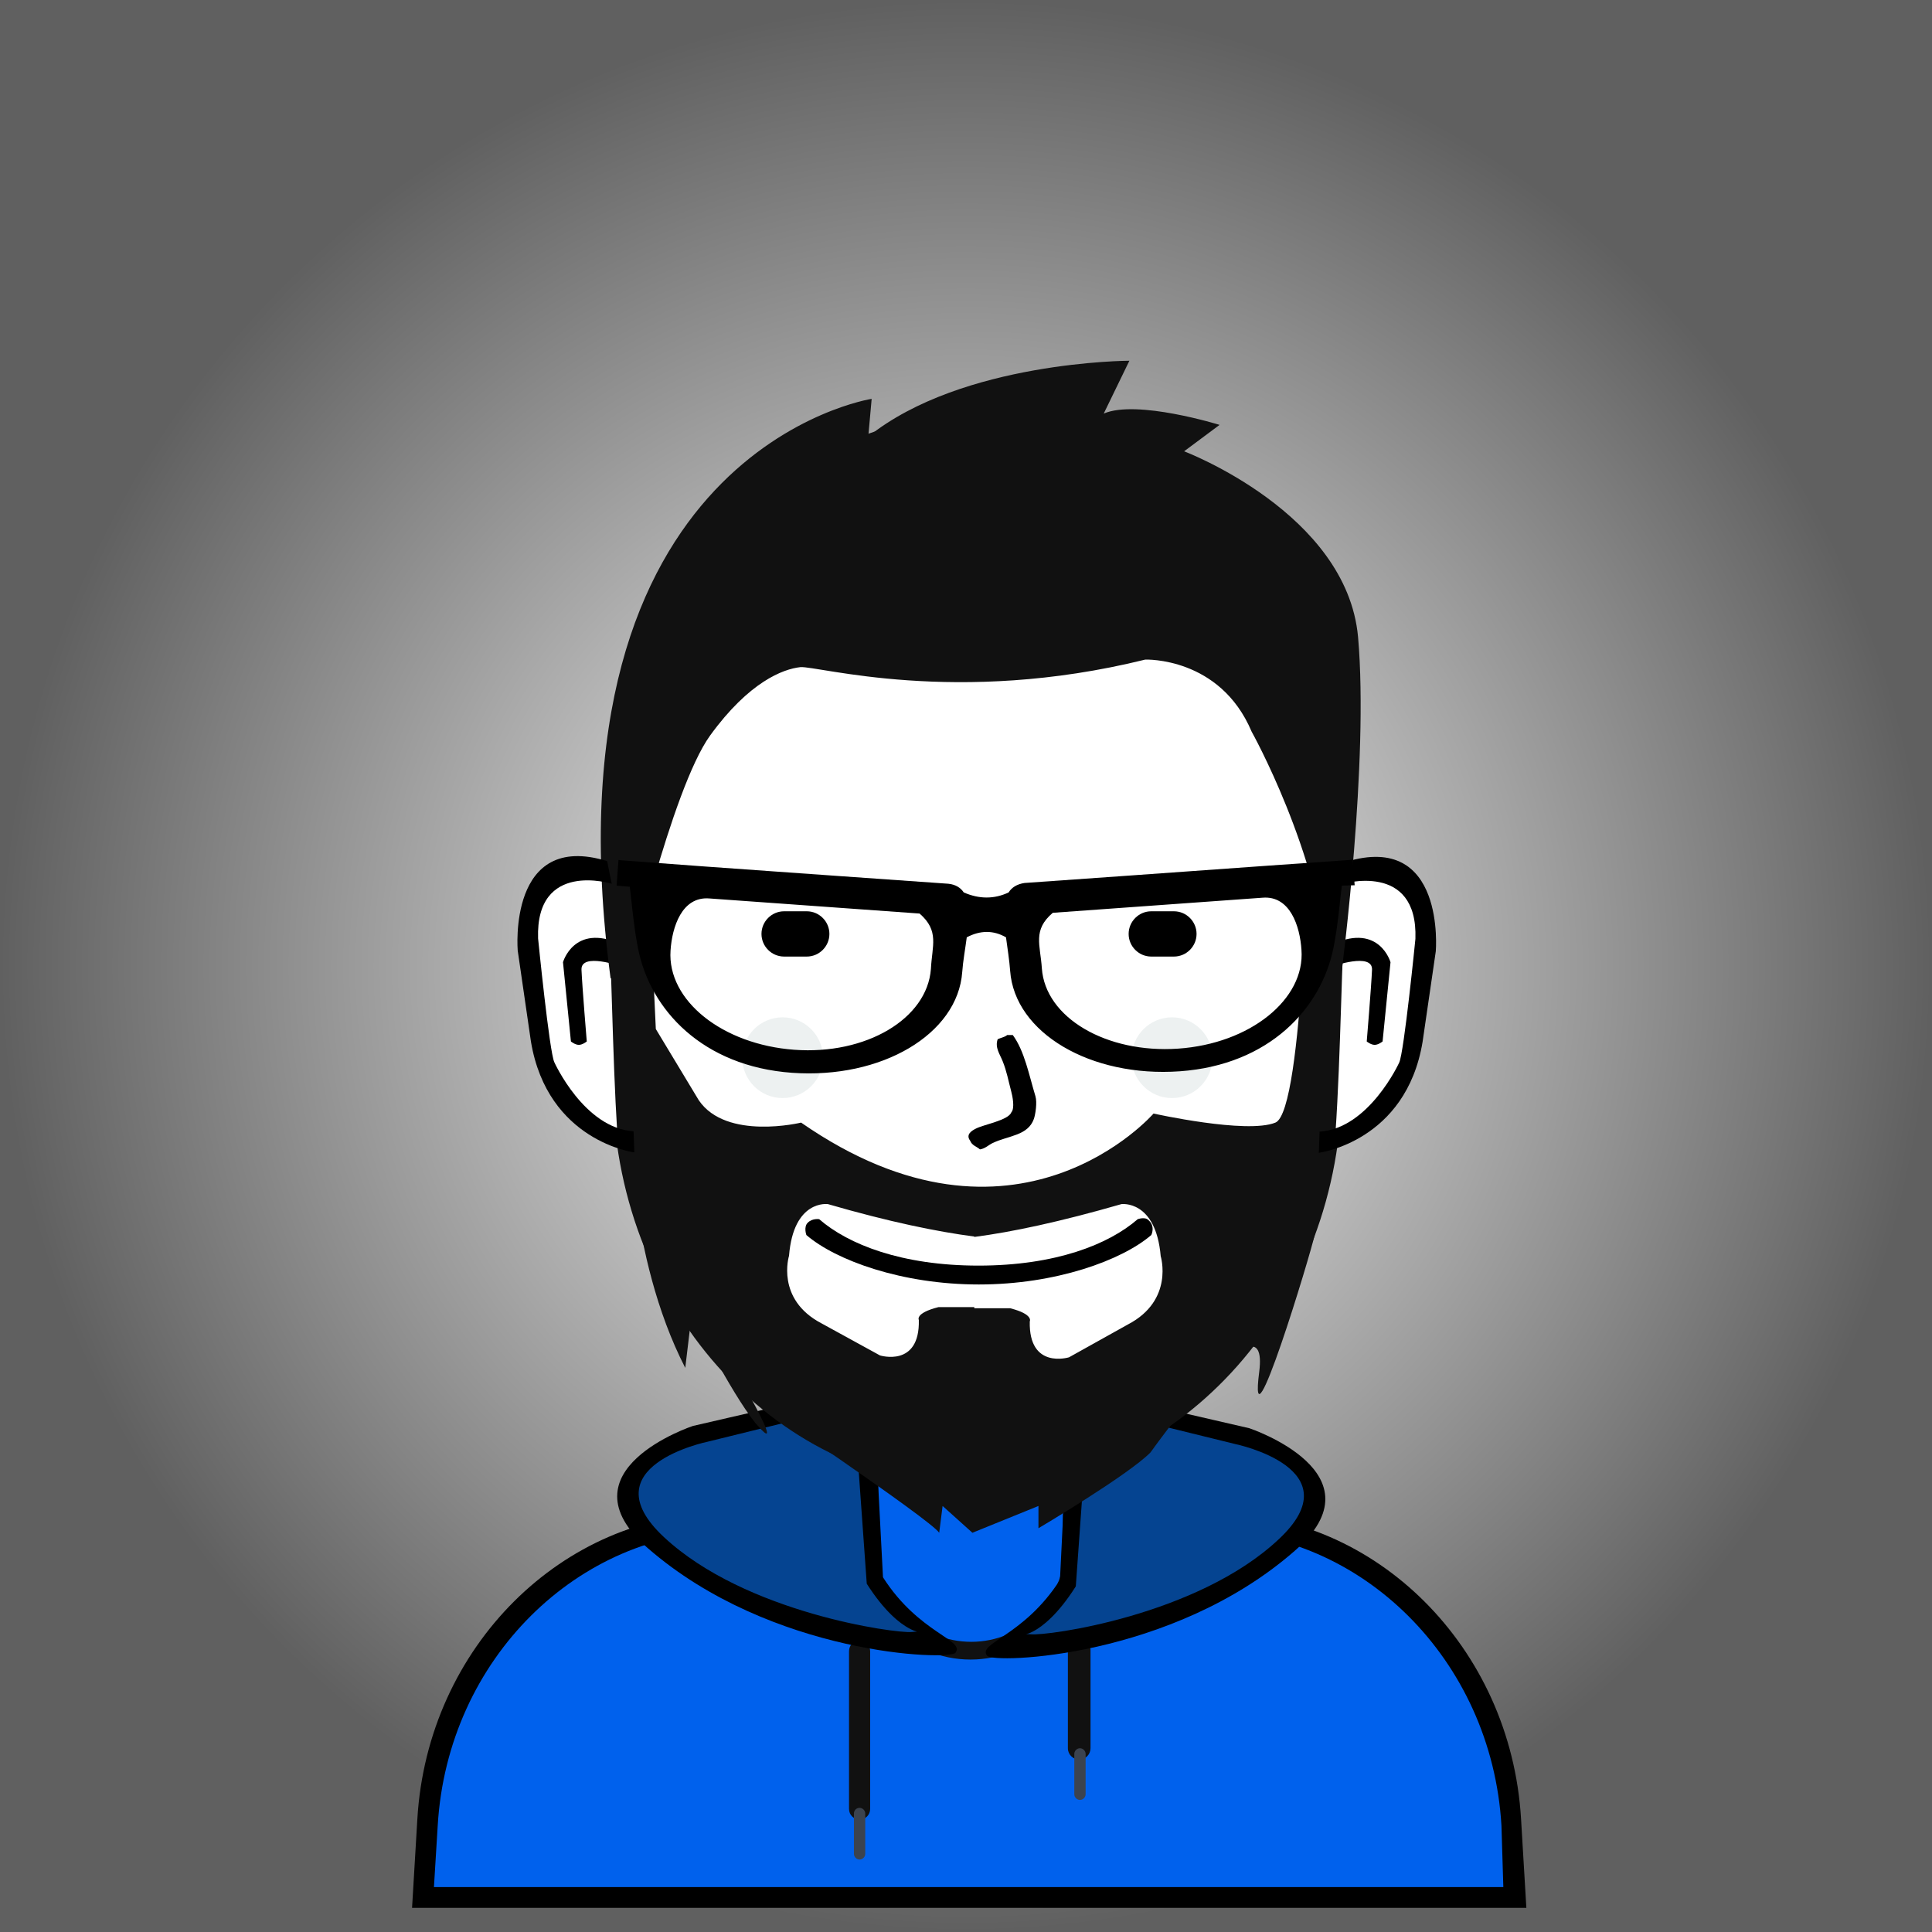
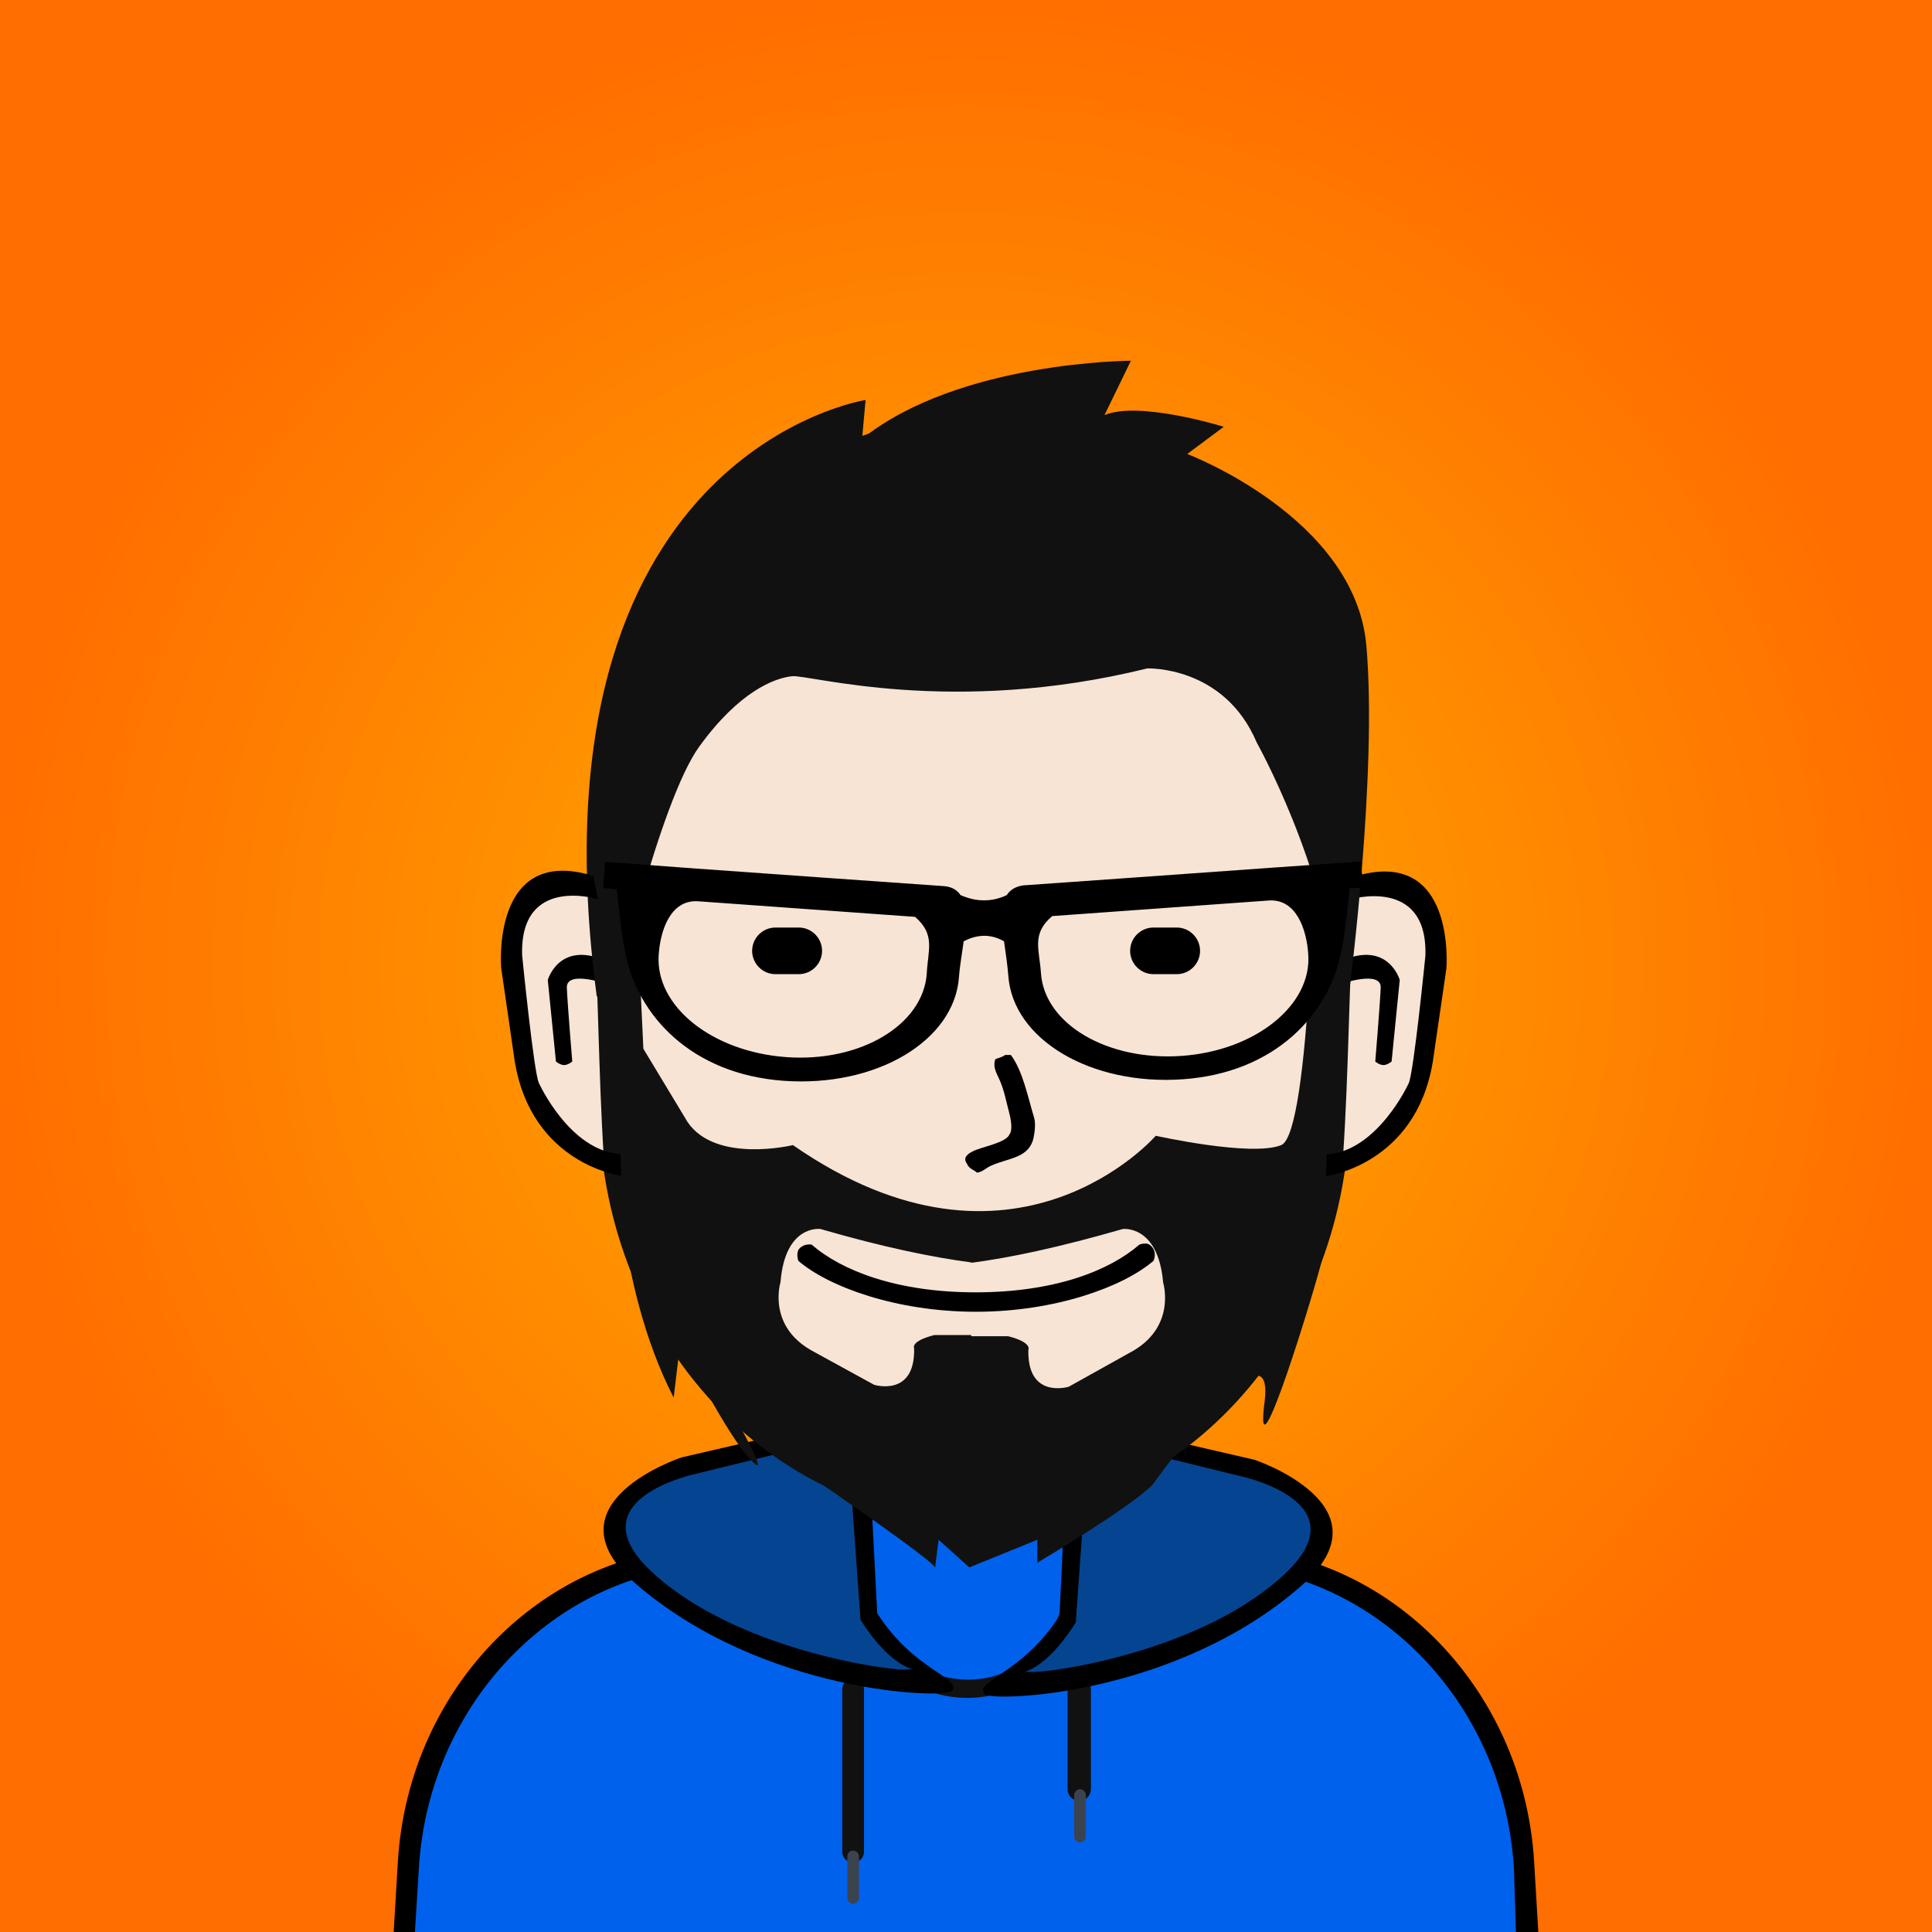
- <svg xmlns="http://www.w3.org/2000/svg" version="1.1" id="svg4155" x="0px" y="0px" viewBox="0 0 512 512" style="enable-background:new 0 0 512 512;" xml:space="preserve">
-   <style type="text/css">
- 	.st0{fill:url(#SVGID_1_);}
- 	.st1{fill:#0061ED;}
- 	.st2{fill:#111111;}
- 	.st3{fill:#3B434F;}
- 	.st4{fill:#054491;}
- 	.st5{fill-rule:evenodd;clip-rule:evenodd;}
- 	.st6{fill:#FFFFFF;}
- 	.st7{fill-rule:evenodd;clip-rule:evenodd;fill:#111111;}
- 	.st8{fill:#EDF1F1;}
- </style>
-   <radialGradient id="SVGID_1_" cx="256" cy="256" r="256" gradientUnits="userSpaceOnUse">
-     <stop offset="0" style="stop-color:#FFFFFF" />
-     <stop offset="1" style="stop-color:#606060" />
-   </radialGradient>
-   <rect class="st0" width="512" height="512" />
-   <g>
-     <path id="body-bg-flat" class="st1" d="M112,504c0,0-10.3-90.3,78.4-100.4h38v-17.5c0,0,26.7,11.5,53.8,1.3l0.9,16.2h44.4   c0,0,77.3,7.7,72.6,100.4H112z" />
-     <path id="Rounded_Rectangle_13_copy" d="M399.3,505.6L399.3,505.6H114.7l0,0h-5.5l1.4-23.5c2.7-45.9,38.9-81,80.3-81h31.5v4.7h-29   c-39.9,0-74.8,33.7-77.4,78l-1,16.3h283.4l-0.5-16.3c-2.6-44.2-37.5-78-77.4-78h-38.8v-4.7h41.1c41.4,0,77.6,35.1,80.3,81l1.4,23.5   H399.3z" />
-     <path id="neck_copy_5" class="st2" d="M232.7,384.1v26.3c0,13.7,11.1,24.7,24.7,24.7s24.7-11.1,24.7-24.7v-25.8   c1.4-0.4,2.9-0.9,4.3-1.4v27.4c0,16.1-13.1,29.2-29.2,29.2S228,426.8,228,410.6v-28.2C229.5,383.1,231.1,383.6,232.7,384.1z" />
-     <path id="Rounded_Rectangle_14" class="st2" d="M227.8,434.8c1.5,0,2.8,1.2,2.8,2.8v41.8c0,1.5-1.2,2.8-2.8,2.8   c-1.5,0-2.8-1.2-2.8-2.8v-41.8C225,436,226.2,434.8,227.8,434.8z" />
-     <path id="Rounded_Rectangle_15" class="st2" d="M286,434.3c1.6,0,3,1.3,3,3v26c0,1.6-1.3,3-3,3c-1.6,0-3-1.3-3-3v-26   C283,435.7,284.4,434.3,286,434.3z" />
-     <path id="Rounded_Rectangle_16" class="st3" d="M227.8,479.1c0.8,0,1.5,0.7,1.5,1.5v10.7c0,0.8-0.7,1.5-1.5,1.5   c-0.8,0-1.5-0.7-1.5-1.5v-10.7C226.3,479.8,226.9,479.1,227.8,479.1z" />
-     <path id="Rounded_Rectangle_16_copy" class="st3" d="M286.2,463.3c0.8,0,1.5,0.7,1.5,1.5v10.7c0,0.8-0.7,1.5-1.5,1.5   c-0.8,0-1.5-0.7-1.5-1.5v-10.7C284.7,464,285.4,463.3,286.2,463.3z" />
-     <path id="Shape_1_copy" class="st4" d="M211.8,373.6l-27,6.2c0,0-33.1,7.5-11.1,29.8c22,22.3,78.6,26.2,78.6,26.2   s-15-7.1-21.3-17.1l-2.1-35.8L211.8,373.6z" />
-     <path id="Shape_1_copy_2" class="st5" d="M253.2,438c-1.7,2.1-48.8,0.7-81.5-27.7c-23.7-20.6,11.9-32.4,11.9-32.4l26-6l22.6,11.5   L234,418C243.5,432.9,255.9,434.6,253.2,438z M229.7,419.7l-2.6-36.3l-13.7-7.7l-26,6.4c0,0-31.5,6.5-11.5,25.2   c21.6,20.2,61.5,25.6,65.7,25.2C246,432,239.2,434.6,229.7,419.7z" />
-     <path id="Shape_1_copy_4" class="st4" d="M303.1,374.7l27,6.2c0,0,33.1,7.5,11.1,29.9c-22,22.4-78.7,26.3-78.7,26.3   s15-7.1,21.3-17.1L286,384L303.1,374.7z" />
-     <path id="Shape_1_copy_6" class="st5" d="M261.6,438.8c1.7,2.1,48.9,0.7,81.5-27.8c23.7-20.6-12-32.5-12-32.5l-26-6L282.6,384   l-1.7,34.7C271.3,433.7,258.9,435.4,261.6,438.8z M285.1,420.4l2.6-36.4l13.7-7.7l26,6.4c0,0,31.5,6.5,11.5,25.2   c-21.6,20.3-61.6,25.7-65.7,25.2C268.8,432.8,275.6,435.4,285.1,420.4z" />
-     <path id="_x32__copy_5" class="st6" d="M259.2,116.5c53.1,0,95,49.6,93.6,109.2l-1.4,63.3c-1.3,56.1-42.5,100.5-92.2,100.5   s-90.9-44.4-92.2-100.5l-1.4-63.3C164.2,166.1,206.1,116.5,259.2,116.5z" />
-     <path id="_x32__line" class="st7" d="M357.1,223.7l-1.5,65.9C354.2,348,311,394.2,259,394.2s-95.2-46.2-96.6-104.6l-1.5-65.9   c-1.4-62,42.5-113.6,98.1-113.6S358.5,161.7,357.1,223.7z M258.8,116.9c-52.4,0-93.7,49.2-92.3,108.3l1.4,62.8   c1.3,55.7,42,99.7,90.9,99.7s89.6-44,90.9-99.7l1.4-62.8C352.5,166.1,311.1,116.9,258.8,116.9z" />
-     <path id="Shape_1" class="st7" d="M348.5,326.9c-1.3,6-17.8,60.1-14.8,36.7c3-23.4-28.8,21.3-28.8,21.3c-5.9,6-29.7,20.1-29.7,20.1   v-5.9l-17.5,7.1l-7.9-7.1l-0.9,7.1c-2.3-3.5-49.8-35.5-49.8-35.5s8.1,14.5,1.7,7.1c-0.2-0.3-0.5-0.5-0.7-0.8   c-6.5-8.1-16.8-28.7-16.8-28.7l-1.7,14.2c-15.4-30-14.8-67.4-14.8-67.4l-2.6-78.1h7l2.6,55.7l11.4,18.9c7.3,10.7,27.1,5.9,27.1,5.9   c57,39.6,93.4-2.4,93.4-2.4s24.7,5.5,32.3,2.4c7.6-3.1,8.7-80.6,8.7-80.6h6.1C352.9,216.7,349.8,321,348.5,326.9z M307.6,332.9   c-1.3-15-10.4-13.8-10.4-13.8c-16.3,4.7-29,7.4-39,8.7v-0.1c-9.9-1.3-22.6-3.9-38.8-8.6c0,0-9.1-1.3-10.3,13.7   c0,0-3.6,11.5,8.6,17.9l15.5,8.5c0,0,10.6,3.3,10.3-9.4c0,0-1.1-1.8,5.2-3.4h9.5v0.3h9.5c6.3,1.6,5.2,3.5,5.2,3.5   c-0.3,12.8,10.4,9.5,10.4,9.5l15.6-8.7C311.2,344.6,307.6,332.9,307.6,332.9z" />
-     <path id="usta" d="M305.1,327.3c-7.8,6.7-25.3,13.1-45.7,13.1c-20.4,0-37.9-6.4-45.7-13.1c0,0-0.8-2.2,0.4-3.3c1.2-1.2,3-0.9,3-0.9   c7.7,6.7,21.9,12.3,42.2,12.3c20.4,0,34.5-5.6,42.2-12.3c0,0,1.9-0.7,2.8,0.2C306.3,325,305.1,327.3,305.1,327.3z" />
-     <path id="_x2D_" class="st2" d="M245.3,350.7h27.3v4.3h-27.3V350.7z" />
-     <path id="Shape_11_copy" class="st6" d="M160.8,233.3c0,0-1-0.8-3-1.4c-1-0.3-2.2-0.6-3.6-0.6c-0.3,0-0.7,0-1.1,0s-0.7,0-1.1,0.1   c-0.8,0.1-1.5,0.2-2.3,0.5c-3.2,0.9-6.4,3.1-8.3,7.7c-0.9,2.3-1.6,5.1-1.7,8.7c0,0.9-0.1,1.8,0,2.8c0,1,0.1,2,0.1,3.1   c0.2,2.2,0.5,4.5,0.9,7.1c0,0-0.4,7.8,2.4,16.7c2.6,8.7,8.9,19.5,20.5,22.5C162.2,278.2,162.2,255.6,160.8,233.3L160.8,233.3z" />
-     <path id="Shape_4" d="M155.5,276c0,0-1.1,0.9-2.1,0.9s-2.1-0.9-2.1-0.9l-2.1-21c0,0,2.9-10.3,15.1-4.9l0.3,6c0,0-10.7-3.8-10.5,0.9   C154.3,261.6,155.5,276,155.5,276z" />
-     <path id="Shape_11_copy_x5F_1" class="st6" d="M356.8,233.4c0,0,1.1-0.8,3-1.4c1-0.3,2.2-0.6,3.6-0.6c0.3,0,0.7,0,1.1,0   c0.4,0,0.7,0,1.1,0.1c0.8,0.1,1.5,0.2,2.3,0.5c3.2,0.9,6.4,3.1,8.3,7.6c1,2.3,1.6,5.1,1.7,8.7c0,0.9,0.1,1.8,0,2.8   c0,1-0.1,2-0.1,3.1c-0.2,2.2-0.5,4.5-0.9,7.1c0,0,0.4,7.8-2.4,16.7c-2.6,8.7-8.9,19.4-20.6,22.5   C355.4,278.2,355.4,255.6,356.8,233.4L356.8,233.4z" />
-     <path id="Shape_3_x5F_1" d="M355.5,234.3c0,0,20.3-6.2,19.6,14.5c0,0-3,30.1-4.3,32.8c0,0-8,17.5-21.1,18.3c-12.8,0.8,0,0,0,0   l-0.2,5.6c0,0,23.1-2.9,27.5-29.4l3.5-24c0,0,2.7-31.8-23.8-23.7c-25.8,7.9,0,0,0,0L355.5,234.3" />
-     <path id="Shape_4_x5F_1" d="M362.2,276c0,0,1.1,0.9,2.1,0.9s2.1-0.9,2.1-0.9l2.1-21c0,0-2.9-10.3-15.1-4.9l-0.3,6   c0,0,10.7-3.8,10.5,0.9C363.4,261.6,362.2,276,362.2,276z" />
-     <path id="new_vector_shape_done" class="st5" d="M266.9,274.3c0.5,0,1,0,1.5,0c3.1,4.2,4.3,10.6,6,16.2c0.5,1.7,0,4.8-0.4,6   c-1.6,4.5-6.7,4.4-10.9,6.4c-1.1,0.5-2,1.5-3.4,1.7c-0.9-0.8-2.1-1-2.6-2.3c-1.2-1.6,0.3-2.6,1.5-3.2c2.1-1.1,8.6-2.2,9.4-4.3   c1-1.1,0.3-4.4,0-5.5c-0.8-3-1.2-5.4-2.3-8.1c-0.7-1.8-2.1-3.6-1.3-5.8C265,275.1,266.4,274.8,266.9,274.3z" />
-     <path id="Rounded_Rectangle_8" d="M207.8,241.5h6c3.3,0,6,2.7,6,6s-2.7,6-6,6h-6c-3.3,0-6-2.7-6-6S204.5,241.5,207.8,241.5z" />
-     <path id="Rounded_Rectangle_8_copy" d="M305.1,241.5h6c3.3,0,6,2.7,6,6s-2.7,6-6,6h-6c-3.3,0-6-2.7-6-6S301.8,241.5,305.1,241.5z" />
-     <path id="Ellipse_3" class="st8" d="M310.6,269.6c5.9,0,10.7,4.8,10.7,10.7s-4.8,10.7-10.7,10.7c-5.9,0-10.7-4.8-10.7-10.7   S304.7,269.6,310.6,269.6z" />
-     <path id="Ellipse_3_copy" class="st8" d="M207.4,269.6c5.9,0,10.7,4.8,10.7,10.7s-4.8,10.7-10.7,10.7c-5.9,0-10.7-4.8-10.7-10.7   S201.5,269.6,207.4,269.6z" />
-     <path id="Shape_7" class="st2" d="M166,261.1c0,0,11.9-52,22.2-66.2s19.3-17.6,23.9-18.1c4.6-0.4,41.2,10.4,91.4-2   c0,0,19.8-0.8,28.2,19.1c0,0,17.7,31.6,20.5,63.2h3.4c0,0,7.2-55.3,4.3-88.3c-3-32.9-46.1-49.2-46.1-49.2l9.4-7   c0,0-21.9-6.8-30.7-3l6.8-14c0,0-44.3,0.1-69.2,20.1l0.9-10c0,0-87.8,13.5-69.2,153.5L166,261.1z" />
-     <path id="glasses" class="st5" d="M355.6,234.7c-0.6,4.9-1.1,11-2.2,16.4c-3.2,16.1-17,31.1-40.7,32.8c-23.7,1.7-43.8-10.2-45-26.6   c-0.2-2.8-0.7-5.9-1.1-8.9c-3.3-1.9-6.8-1.9-10.4,0c-0.4,3.1-1,6.3-1.2,9.2c-1.2,16.5-21.4,28.4-45.1,26.7s-37.6-16.7-40.8-32.9   c-1.1-5.4-1.6-11.5-2.2-16.4l-3.5-0.3l0.5-6.8l0.9,0.1l21.6,1.6l18.2,1.3l18.3,1.3l28.4,2c2,0.2,3.3,1.1,4.1,2.3   c4.1,1.8,8.1,1.8,11.9,0c0.8-1.3,2.2-2.2,4.2-2.5l28.3-2l18.2-1.3l18.2-1.3l21.5-1.5l0.8-0.1l0.5,6.8L355.6,234.7z M243.7,242.1   l-55.7-4c-7.3-0.6-9.9,7.6-10.3,13.8c-0.9,13.2,13.7,24.9,32.8,26.3c19,1.4,35.2-8.2,36.2-21.4C247,250.6,249,246.7,243.7,242.1z    M344.9,251.7c-0.4-6.2-3-14.4-10.3-13.8l-55.6,4c-5.4,4.6-3.3,8.5-2.9,14.7c0.9,13.1,17.1,22.6,36.1,21.3   C331.3,276.6,345.9,264.8,344.9,251.7z" />
-     <path id="Shape_3" d="M162.1,234.2c0,0-20.2-6.3-19.5,14.5c0,0,3,30.1,4.3,32.8c0,0,7.9,17.5,21,18.3c12.8,0.8,0,0,0,0l0.2,5.6   c0,0-23-2.9-27.4-29.4l-3.5-24.1c0,0-2.7-31.8,23.7-23.7c25.7,7.9,0,0,0,0L162.1,234.2" />
+ <svg xmlns="http://www.w3.org/2000/svg" xml:space="preserve" width="135.467mm" height="135.467mm" version="1.1" style="shape-rendering:geometricPrecision; text-rendering:geometricPrecision; image-rendering:optimizeQuality; fill-rule:evenodd; clip-rule:evenodd" viewBox="0 0 13546.68 13546.68">
+   <defs>
+     <style type="text/css">
+    
+     .fil10 {fill:none;fill-rule:nonzero}
+     .fil6 {fill:black}
+     .fil8 {fill:#111111}
+     .fil2 {fill:black;fill-rule:nonzero}
+     .fil1 {fill:#0061ED;fill-rule:nonzero}
+     .fil5 {fill:#054491;fill-rule:nonzero}
+     .fil3 {fill:#111111;fill-rule:nonzero}
+     .fil4 {fill:#3B434F;fill-rule:nonzero}
+     .fil7 {fill:#F7E4D4;fill-rule:nonzero}
+     .fil9 {fill:#F7E4D4;fill-rule:nonzero}
+     .fil0 {fill:url(#id1);fill-rule:nonzero}
+    
+   </style>
+     <clipPath id="id0" style="clip-rule:nonzero">
+       <path d="M-0 13546.68l13546.68 0 0 -13546.68 -13546.68 0 0 13546.68z" />
+     </clipPath>
+     <radialGradient id="id1" gradientUnits="objectBoundingBox" cx="50%" cy="50%" r="50%" fx="50%" fy="50%">
+       <stop offset="0" style="stop-opacity:1; stop-color:#FFAE00" />
+       <stop offset="1" style="stop-opacity:1; stop-color:#FF6E00" />
+     </radialGradient>
+   </defs>
+   <g id="Camada_x0020_1">
+     <polygon class="fil0" points="-0,13546.68 13546.68,13546.68 13546.68,0 -0,0 " />
+     <g style="clip-path:url(#id0)">
+       <g id="_2196556423600">
+         <g>
+           <path id="_1" class="fil1" d="M2827.67 13654.09c0,0 -280.57,-2459.74 2135.58,-2734.86l1035.11 0 0 -476.69c0,0 727.3,313.25 1465.49,35.41l24.51 441.29 1209.44 -0.01c0,0 2105.62,209.75 1977.6,2734.86l-7847.74 0z" />
+           <path id="Rounded_Rectangle_13_copy" class="fil2" d="M10653.62 13697.67l0 0 -7752.4 0 0 0 -149.82 0 38.14 -640.13c73.55,-1250.3 1059.62,-2206.41 2187.33,-2206.41l858.05 0 0 128.02 -789.95 0.01c-1086.86,0 -2037.51,917.98 -2108.35,2124.69l-27.24 444 7719.72 0 -13.62 -444c-70.82,-1203.99 -1021.48,-2124.69 -2108.35,-2124.69l-1056.89 0 0 -128.02 1119.55 -0.01c1127.73,0 2113.8,956.11 2187.34,2206.41l38.13 640.13 -141.64 0z" />
+           <path id="neck_copy_5" class="fil3" d="M6115.49 10388.06l0 716.39c0,373.19 302.36,672.82 672.82,672.82 370.45,0 672.81,-302.36 672.81,-672.82l0 -702.78c38.14,-10.9 79,-24.52 117.13,-38.14l0 746.37c0,438.56 -356.83,795.39 -795.39,795.39 -438.56,0 -795.39,-354.1 -795.39,-795.38l0 -768.16c40.85,19.06 84.44,32.69 128.02,46.31z" />
+           <path id="Rounded_Rectangle_14" class="fil3" d="M5982.01 11769.11c40.86,0 76.27,32.68 76.27,76.26l0 1138.62c0,40.86 -32.69,76.27 -76.27,76.27 -40.86,0 -76.27,-32.69 -76.27,-76.27l0 -1138.62c0,-43.58 32.69,-76.26 76.27,-76.26z" />
+           <path id="Rounded_Rectangle_15" class="fil3" d="M7567.37 11755.49c43.58,0 81.72,35.41 81.72,81.72l0 708.23c0,43.58 -35.41,81.73 -81.72,81.73 -43.58,0 -81.72,-35.42 -81.72,-81.73l0 -708.23c0.01,-43.59 38.14,-81.72 81.72,-81.72z" />
+           <path id="Rounded_Rectangle_16" class="fil4" d="M5982.01 12975.82c21.8,0 40.86,19.06 40.86,40.86l0 291.46c0,21.79 -19.06,40.86 -40.86,40.86 -21.8,0 -40.86,-19.07 -40.86,-40.86l0 -291.46c0.01,-21.79 16.35,-40.86 40.86,-40.86z" />
+           <path id="Rounded_Rectangle_16_copy" class="fil4" d="M7572.82 12545.43c21.79,0 40.86,19.07 40.86,40.86l0 291.46c0,21.8 -19.07,40.87 -40.86,40.87 -21.8,0 -40.87,-19.07 -40.87,-40.87l0 -291.46c0,-21.79 19.08,-40.86 40.87,-40.86z" />
+           <path id="Shape_1_copy" class="fil5" d="M5546.18 10102.04l-735.47 168.89c0,0 -901.63,204.3 -302.37,811.74 599.27,607.44 2141.04,713.68 2141.04,713.68 0,0 -408.6,-193.4 -580.2,-465.8l-57.2 -975.18 -465.8 -253.33z" />
+           <path id="Shape_1_copy_2" class="fil6" d="M6673.9 11856.28c-46.3,57.2 -1329.29,19.06 -2220.02,-754.54 -645.57,-561.14 324.15,-882.57 324.15,-882.57l708.23 -163.44 615.62 313.26 49.02 942.49c258.78,405.87 596.54,452.18 523,544.8zm-640.13 -498.49l-70.82 -988.8 -373.18 -209.75 -708.23 174.33c0,0 -858.05,177.06 -313.26,686.44 588.38,550.24 1675.24,697.33 1789.64,686.44 119.86,-13.61 -65.37,57.21 -324.15,-348.66z" />
+           <path id="Shape_1_copy_4" class="fil5" d="M8033.17 10132l735.47 168.89c0,0 901.63,204.3 302.37,814.46 -599.27,610.17 -2143.76,716.39 -2143.76,716.39 0,0 408.6,-193.39 580.2,-465.8l59.92 -980.6 465.8 -253.34z" />
+           <path id="Shape_1_copy_6" class="fil6" d="M6902.73 11878.06c46.31,57.2 1332.01,19.07 2220.02,-757.26 645.58,-561.13 -326.87,-885.29 -326.87,-885.29l-708.24 -163.44 -612.89 313.27 -46.3 945.21c-261.5,408.6 -599.27,454.89 -525.72,547.51zm640.13 -501.2l70.82 -991.52 373.18 -209.75 708.23 174.33c0,0 858.05,177.06 313.26,686.44 -588.38,552.96 -1677.96,700.06 -1789.64,686.44 -119.86,-8.18 65.36,62.64 324.15,-345.94z" />
+           <path id="_32_copy_5" class="fil7" d="M6837.35 3098.73c1446.43,0 2587.76,1351.08 2549.63,2974.56l-38.14 1724.27c-35.41,1528.14 -1157.68,2737.57 -2511.49,2737.57 -1353.81,0 -2476.08,-1209.43 -2511.49,-2737.57l-38.13 -1724.27c-38.15,-1623.47 1103.2,-2974.56 2549.62,-2974.56z" />
+           <path id="_32_line" class="fil8" d="M9504.11 6018.82l-40.86 1795.09c-38.14,1590.79 -1214.89,2849.26 -2631.34,2849.26 -1416.46,0 -2593.21,-1258.48 -2631.35,-2849.26l-40.87 -1795.09c-38.13,-1688.86 1157.69,-3094.42 2672.21,-3094.42 1514.51,0 2710.34,1405.56 2672.21,3094.42zm-2677.66 -2909.19c-1427.36,0 -2552.36,1340.19 -2514.21,2950.05l38.13 1710.65c35.42,1517.24 1144.07,2715.79 2476.08,2715.79 1332.01,0 2440.67,-1198.55 2476.08,-2715.79l38.13 -1710.65c38.14,-1609.86 -1089.58,-2950.05 -2514.21,-2950.05z" />
+           <path id="Shape_1" class="fil8" d="M9269.85 8829.96c-35.42,163.44 -484.87,1637.1 -403.14,999.69 81.72,-637.41 -784.5,580.2 -784.5,580.2 -160.71,163.44 -809.02,547.51 -809.02,547.51l0 -160.7 -476.69 193.39 -215.19 -193.39 -24.51 193.39c-62.65,-95.33 -1356.54,-967 -1356.54,-967 0,0 220.64,394.98 46.31,193.39 -5.45,-8.17 -13.62,-13.62 -19.07,-21.79 -177.06,-220.64 -457.63,-781.77 -457.63,-781.77l-46.3 386.8c-419.5,-817.19 -403.15,-1835.95 -403.15,-1835.95l-70.82 -2127.41 190.66 0.01 70.82 1517.24 310.54 514.83c198.85,291.46 738.19,160.71 738.19,160.71 1552.66,1078.69 2544.18,-65.38 2544.18,-65.38 0,0 672.82,149.82 879.84,65.38 207.01,-84.44 236.98,-2195.51 236.98,-2195.51l166.17 0c2.72,-5.45 -81.73,2835.64 -117.13,2996.36zm-1114.1 163.44c-35.42,-408.6 -283.3,-375.92 -283.3,-375.92 -444,128.03 -789.95,201.57 -1062.35,236.99l0 -2.73c-269.67,-35.41 -615.62,-106.23 -1056.89,-234.26 0,0 -247.88,-35.41 -280.57,373.19 0,0 -98.06,313.25 234.26,487.58l422.21 231.54c0,0 288.74,89.89 280.57,-256.05 0,0 -29.96,-49.04 141.64,-92.62l258.79 0 0 8.18 258.77 0c171.61,43.58 141.65,95.33 141.65,95.33 -8.18,348.67 283.29,258.77 283.29,258.77l424.94 -236.98c335.05,-174.32 236.99,-493.02 236.99,-493.02z" />
+           <path id="usta" class="fil2" d="M8087.64 8840.85c-212.47,182.5 -689.16,356.83 -1244.85,356.83 -555.69,0 -1032.38,-174.33 -1244.86,-356.83 0,0 -21.79,-59.93 10.9,-89.89 32.68,-32.69 81.72,-24.51 81.72,-24.51 209.75,182.5 596.55,335.05 1149.51,335.05 555.69,0 939.76,-152.55 1149.51,-335.05 0,0 51.75,-19.07 76.27,5.45 54.49,46.3 21.8,108.95 21.8,108.95z" />
+           <polygon id="_2D" class="fil3" points="6458.71,9478.25 7202.36,9478.25 7202.36,9595.38 6458.71,9595.39 " />
+           <path id="Shape_11_copy" class="fil9" d="M4156.97 6280.32c0,0 -27.25,-21.79 -81.73,-38.13 -27.24,-8.18 -59.93,-16.35 -98.06,-16.35 -8.18,0 -19.07,0 -29.96,0 -10.89,0 -19.07,0 -29.96,2.73 -21.79,2.72 -40.86,5.44 -62.65,13.62 -87.17,24.51 -174.33,84.44 -226.08,209.74 -24.51,62.65 -43.58,138.93 -46.31,236.99 0,24.51 -2.73,49.04 0,76.27 0,27.24 2.73,54.48 2.73,84.44 5.45,59.93 13.62,122.58 24.51,193.4 0,0 -10.89,212.47 65.38,454.89 70.82,236.99 242.43,531.18 558.41,612.89 -38.15,-607.43 -38.15,-1223.05 -76.28,-1830.49l0 0z" />
+           <path id="Shape_4" class="fil2" d="M4012.59 7443.46c0,0 -29.95,24.51 -57.2,24.51 -27.24,0 -57.2,-24.51 -57.2,-24.51l-57.2 -572.04c0,0 79,-280.56 411.32,-133.47l8.17 163.43c0,0 -291.46,-103.51 -286.01,24.52 5.44,125.31 38.12,517.56 38.12,517.56z" />
+           <path id="Shape_11_copy5F1" class="fil9" d="M9495.93 6283.04c0,0 29.96,-21.8 81.73,-38.13 27.24,-8.18 59.93,-16.35 98.06,-16.35 8.17,0 19.07,0 29.96,0 10.89,0 19.07,0 29.96,2.72 21.79,2.73 40.86,5.45 62.65,13.63 87.17,24.51 174.33,84.44 226.08,207.01 27.24,62.65 43.58,138.93 46.31,236.99 0,24.51 2.73,49.04 0,76.27 0,27.24 -2.73,54.48 -2.73,84.44 -5.45,59.93 -13.62,122.57 -24.51,193.4 0,0 10.89,212.47 -65.38,454.89 -70.82,236.99 -242.43,528.45 -561.13,612.89 40.87,-607.42 40.87,-1223.04 79,-1827.76l0 0z" />
+           <path id="Shape_35F1" class="fil2" d="M9460.52 6307.55c0,0 552.96,-168.88 533.89,394.98 0,0 -81.72,819.92 -117.13,893.46 0,0 -217.92,476.69 -574.75,498.48 -348.67,21.8 0,0 0,0l-5.45 152.55c0,0 629.24,-79 749.08,-800.85l95.34 -653.75c0,0 73.55,-866.23 -648.3,-645.58 -702.79,215.19 0,0 0,0l-32.68 160.71z" />
+           <path id="Shape_45F1" class="fil2" d="M9643.03 7443.46c0,0 29.96,24.51 57.2,24.51 27.24,0 57.2,-24.51 57.2,-24.51l57.2 -572.04c0,0 -78.99,-280.56 -411.31,-133.47l-8.18 163.43c0,0 291.46,-103.51 286.02,24.52 -5.44,125.31 -38.13,517.56 -38.13,517.56z" />
+           <path id="new_vector_shape_done" class="fil6" d="M7047.1 7397.15c13.62,0 27.24,0 40.86,0 84.44,114.41 117.13,288.74 163.44,441.29 13.62,46.31 0,130.75 -10.9,163.44 -43.57,122.57 -182.5,119.85 -296.91,174.33 -29.96,13.62 -54.48,40.86 -92.62,46.31 -24.51,-21.8 -57.2,-27.25 -70.82,-62.65 -32.69,-43.58 8.18,-70.82 40.86,-87.17 57.2,-29.96 234.26,-59.93 256.06,-117.13 27.24,-29.96 8.17,-119.86 0,-149.82 -21.8,-81.72 -32.69,-147.1 -62.65,-220.64 -19.07,-49.03 -57.2,-98.06 -35.42,-157.99 16.34,-8.18 54.48,-16.35 68.1,-29.97z" />
+           <path id="Rounded_Rectangle_8" class="fil2" d="M5437.22 6503.68l163.44 0c89.89,0 163.44,73.55 163.44,163.43 0,89.89 -73.55,163.44 -163.44,163.44l-163.44 0c-89.88,0 -163.43,-73.55 -163.43,-163.44 0,-89.88 73.55,-163.43 163.43,-163.43z" />
+           <path id="Rounded_Rectangle_8_copy" class="fil2" d="M8087.64 6503.68l163.44 0c89.89,0 163.44,73.55 163.44,163.43 0,89.89 -73.55,163.44 -163.44,163.44l-163.44 0c-89.89,0 -163.44,-73.55 -163.44,-163.44 0,-89.88 73.55,-163.43 163.44,-163.43z" />
+           <path id="Shape_7" class="fil3" d="M4298.61 7037.59c0,0 324.14,-1416.46 604.72,-1803.26 280.58,-386.8 525.73,-479.42 651.02,-493.04 125.31,-10.89 1122.27,283.29 2489.7,-54.48 0,0 539.35,-21.8 768.16,520.27 0,0 482.14,860.77 558.42,1721.54l92.61 0c0,0 196.12,-1506.35 117.13,-2405.25 -81.73,-896.18 -1255.75,-1340.19 -1255.75,-1340.19l256.05 -190.68c0,0 -596.55,-185.23 -836.25,-81.72l185.23 -381.36c0,0 -1206.71,2.73 -1884.98,547.51l24.51 -272.39c0,0 -2391.64,367.74 -1884.98,4181.28l114.41 51.77z" />
+           <path id="glasses" class="fil6" d="M9464.45 6227.21c-16.35,133.48 -29.96,299.64 -59.93,446.74 -87.17,438.56 -463.07,847.14 -1108.65,893.45 -645.58,46.31 -1193.1,-277.85 -1225.79,-724.57 -5.44,-76.27 -19.06,-160.71 -29.96,-242.43 -89.88,-51.76 -185.23,-51.76 -283.29,0 -10.89,84.44 -27.24,171.61 -32.69,250.61 -32.69,449.45 -582.93,773.6 -1228.5,727.3 -645.58,-46.31 -1024.21,-454.9 -1111.38,-896.19 -29.96,-147.1 -43.58,-313.25 -59.93,-446.73l-95.33 -8.18 13.62 -185.23 24.51 2.73 588.38 43.58 495.75 35.42 498.49 35.41 773.61 54.48c54.48,5.45 89.89,29.96 111.68,62.65 111.69,49.04 220.64,49.04 324.15,0 21.8,-35.41 59.93,-59.93 114.41,-68.1l770.88 -54.48 495.76 -35.42 495.76 -35.42 585.65 -40.86 21.79 -2.73 13.62 185.24 -92.61 2.73zm-3048.12 201.58l-1517.24 -108.96c-198.86,-16.35 -269.68,207.02 -280.57,375.91 -24.51,359.57 373.18,678.27 893.45,716.4 517.56,38.13 958.83,-223.37 986.08,-582.93 8.17,-168.89 62.65,-275.12 -81.72,-400.42zm2756.66 261.5c-10.9,-168.89 -81.73,-392.25 -280.57,-375.92l-1514.52 108.96c-147.1,125.3 -89.89,231.54 -78.99,400.42 24.51,356.84 465.8,615.62 983.35,580.21 520.26,-35.41 917.96,-356.84 890.73,-713.67z" />
+           <path id="Shape_3" class="fil2" d="M4192.37 6304.83c0,0 -550.24,-171.61 -531.17,394.98 0,0 81.72,819.92 117.13,893.46 0,0 215.19,476.69 572.03,498.49 348.67,21.79 0,0 0,0l5.45 152.54c0,0 -626.51,-79 -746.37,-800.85l-95.33 -656.48c0,0 -73.55,-866.22 645.57,-645.57 700.06,215.19 0,0 0,0l32.69 163.43z" />
+         </g>
+       </g>
+     </g>
+     <polygon class="fil10" points="-0,13546.68 13546.68,13546.68 13546.68,0 -0,0 " />
  </g>
</svg>
